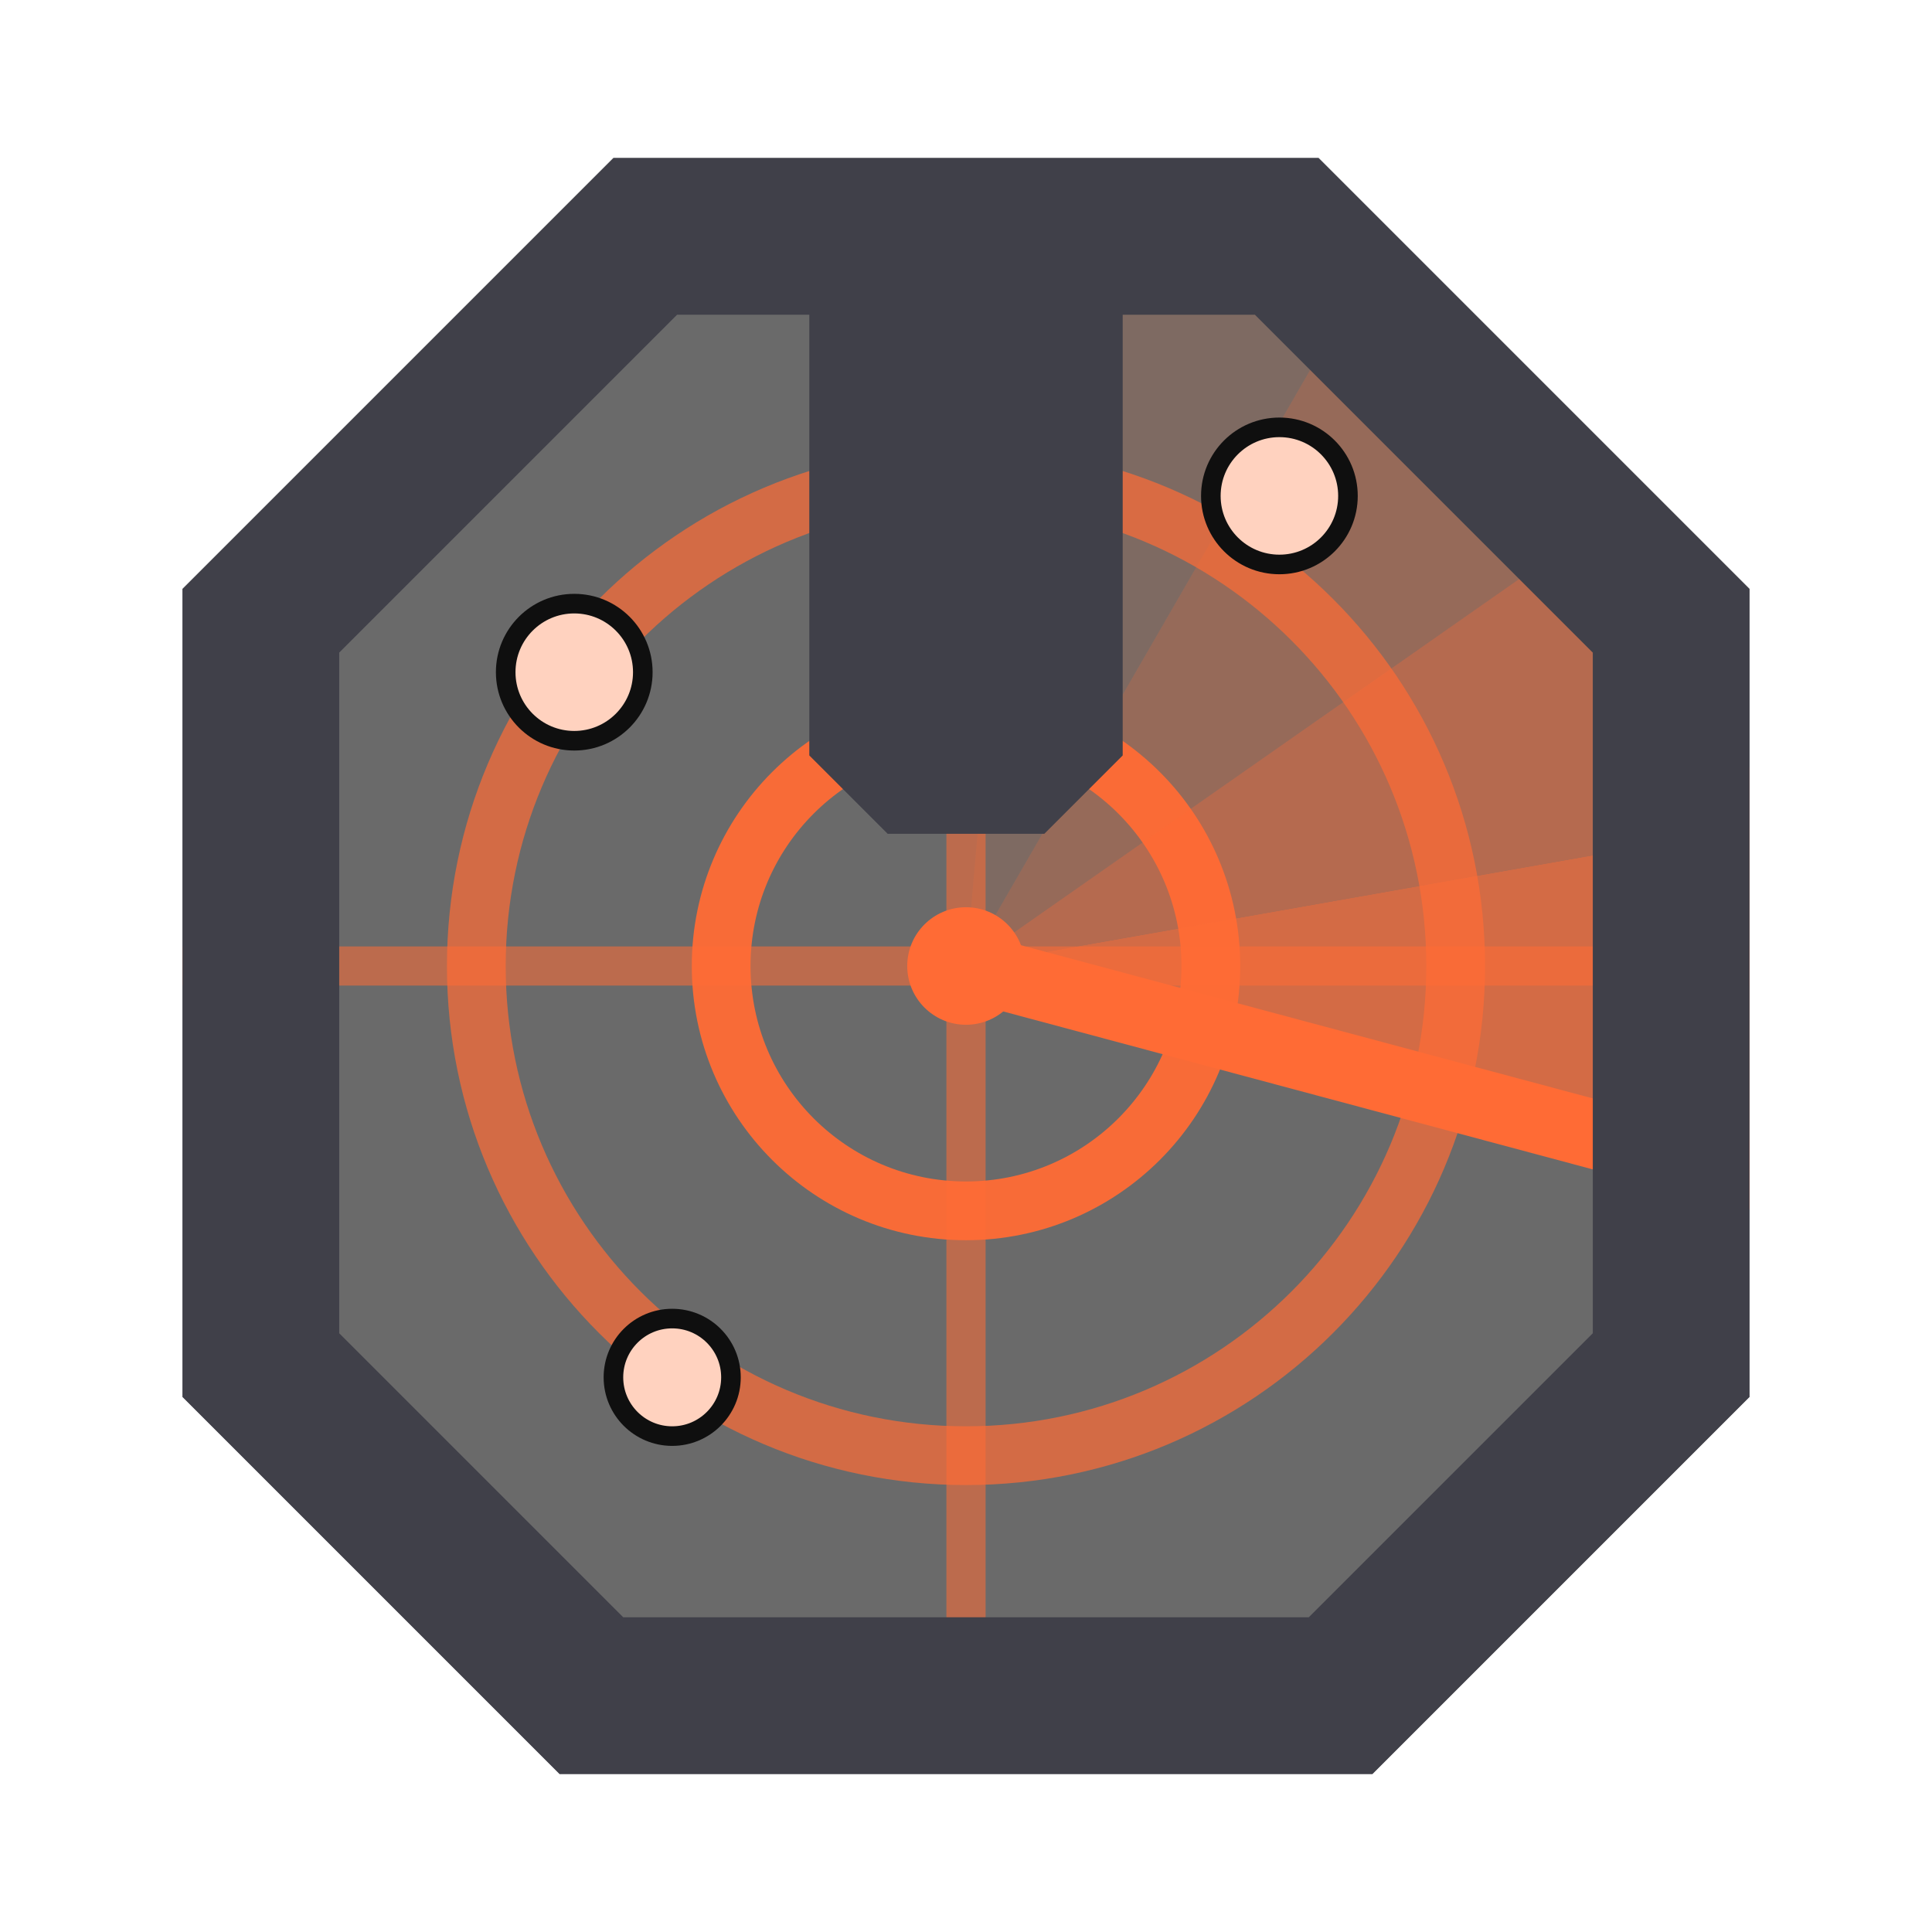
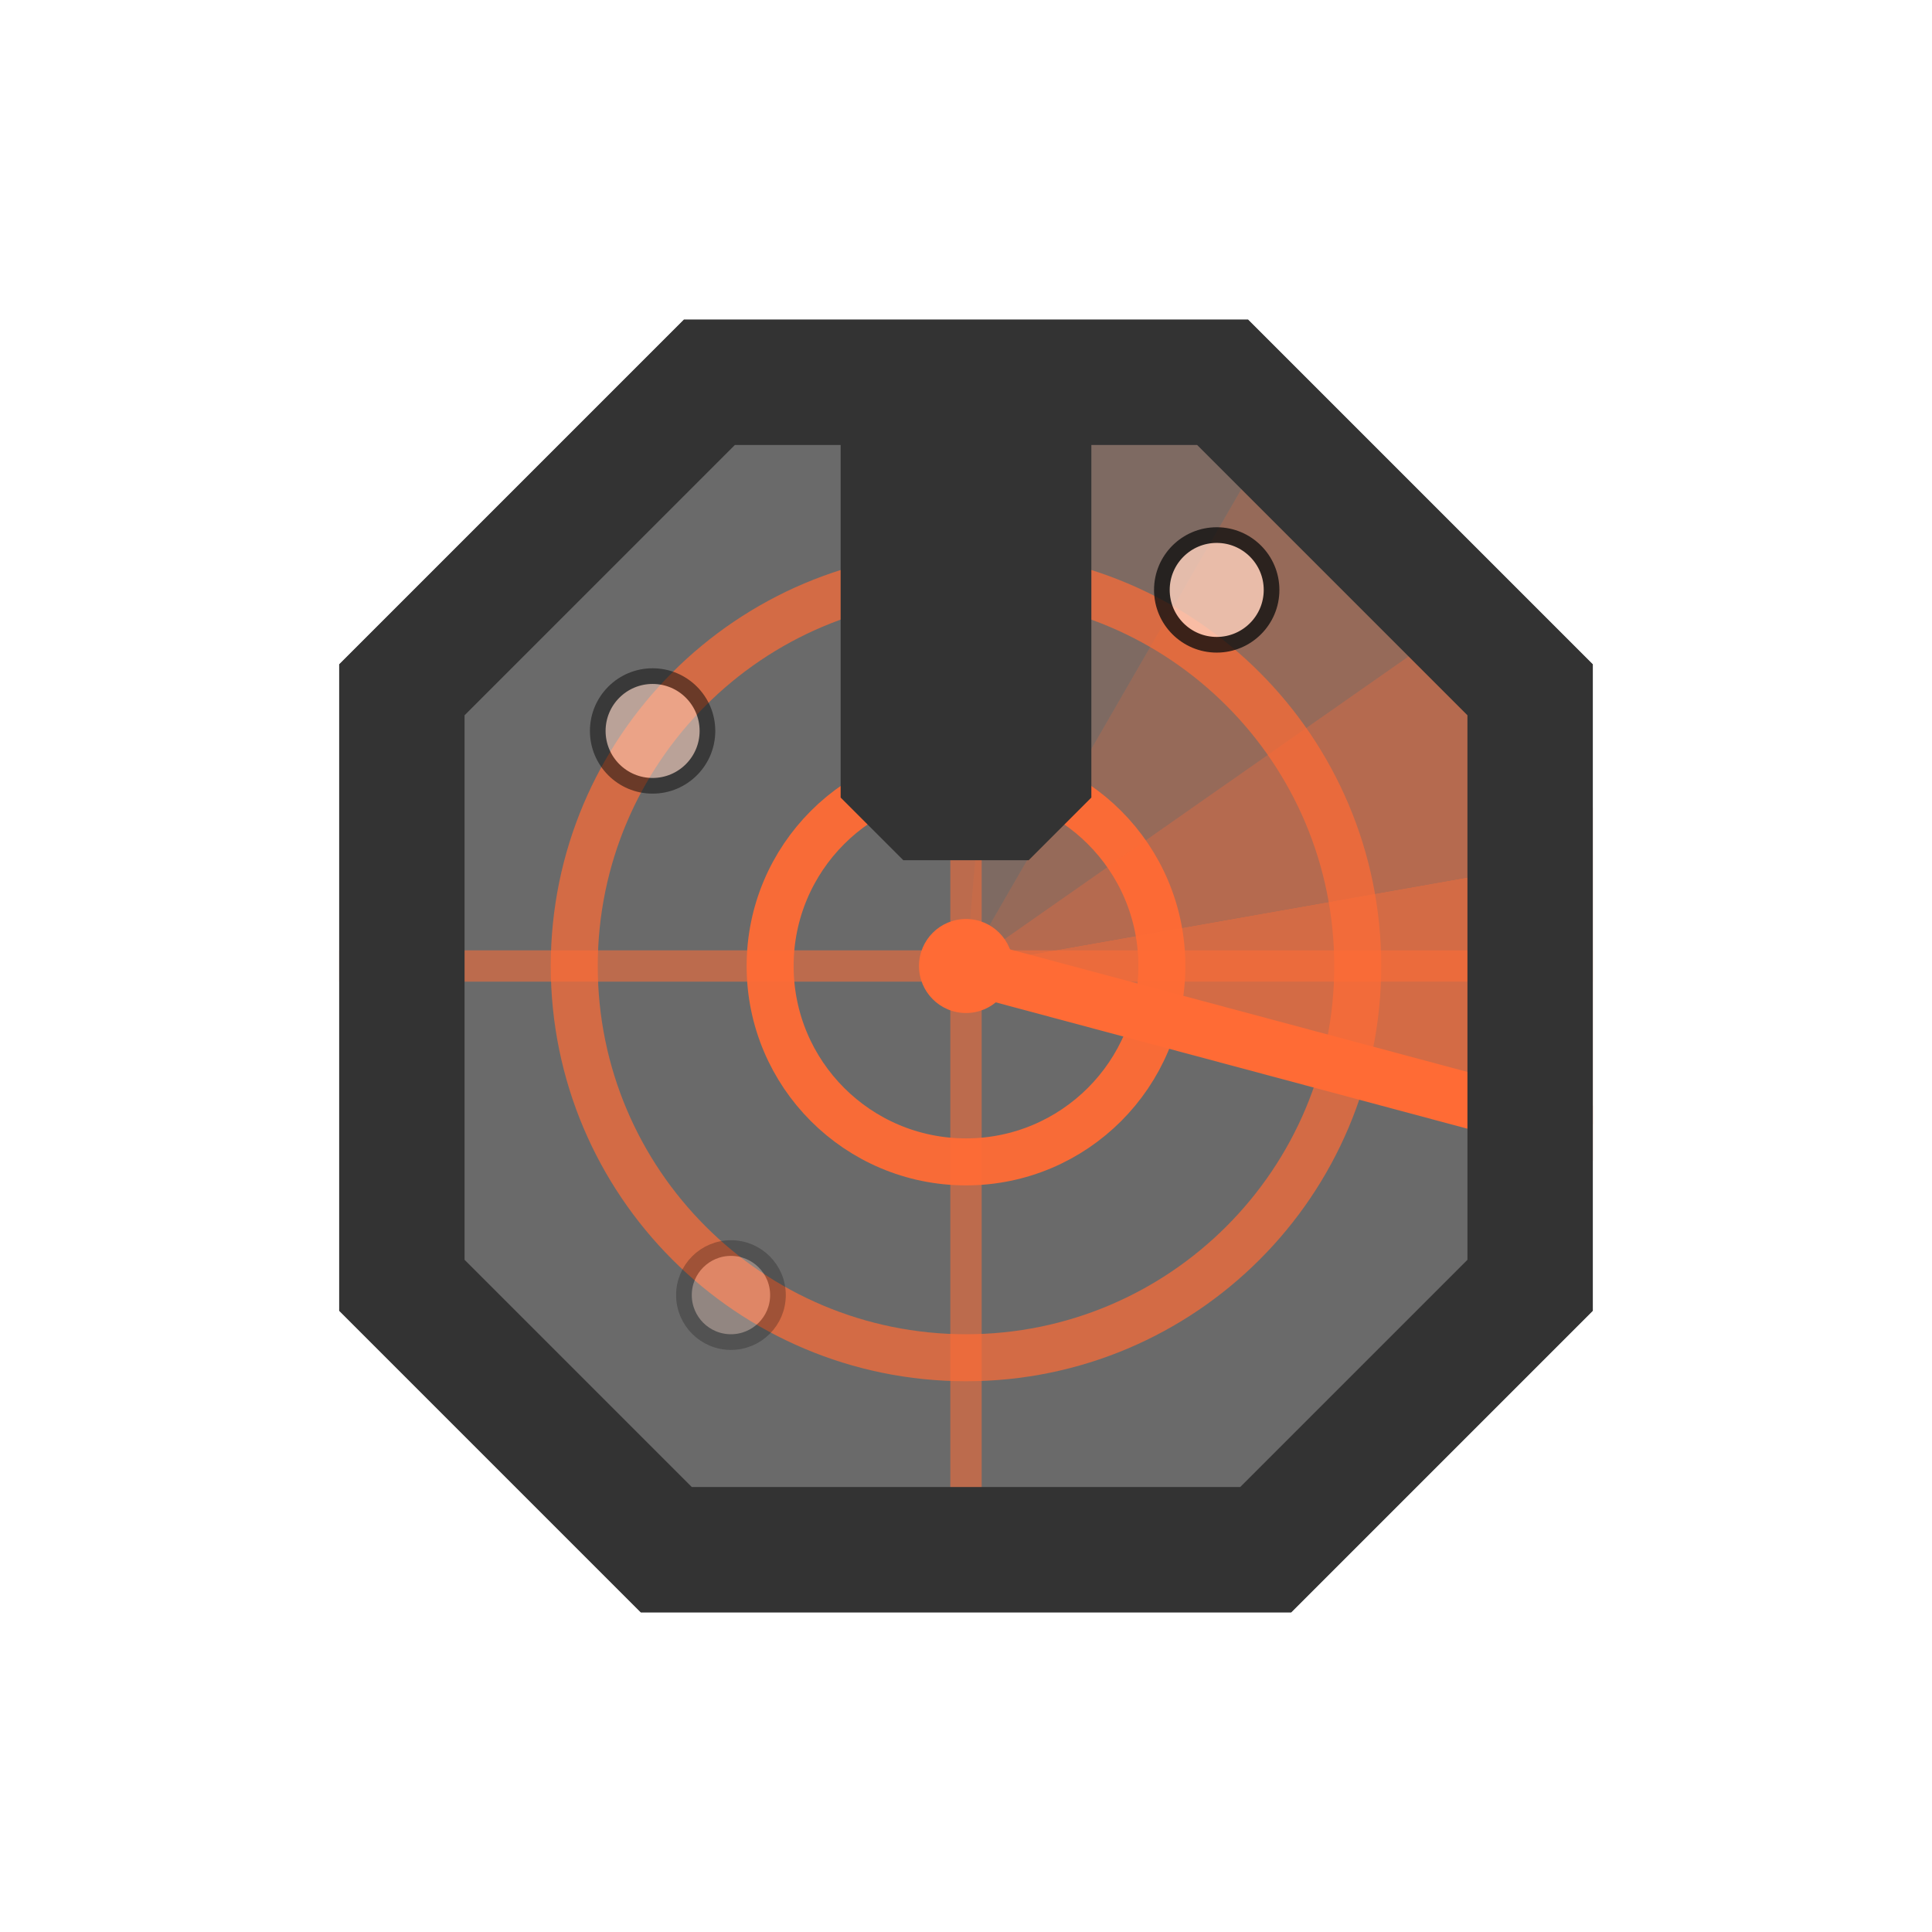
- <svg xmlns="http://www.w3.org/2000/svg" width="512" height="512" viewBox="0 0 512 512" version="1.1" id="svg20">
-   <defs id="defs9">
+ <svg xmlns="http://www.w3.org/2000/svg" width="512" height="512" viewBox="0 0 512 512" version="1.1">
+   <defs>
    <clipPath id="silhouette">
-       <path d="M184 91H328L416 179V344L339 421H173L96 344V179Z" id="path9" />
+       <path d="M184 91H328L416 179V344L339 421H173L96 344V179Z" />
    </clipPath>
  </defs>
-   <g id="radar" clip-path="url(#silhouette)" transform="matrix(1.297708,0,0,1.297708,-76.21317,-76.21317)">
-     <path fill="#0f0f0f" fill-opacity="0.62" d="m 184,91 h 144 l 88,88 v 165 l -77,77 H 173 L 96,344 V 179 Z" id="path10" />
-     <g fill="none" stroke="#ff6b35" stroke-linecap="round" id="g12">
-       <circle cx="256" cy="256" r="100" stroke-width="12" stroke-opacity="0.7" id="circle11" />
-       <circle cx="256" cy="256" r="50" stroke-width="12" stroke-opacity="0.95" id="circle12" />
-       <path d="M 256,96 V 416 M 96,256 h 320" stroke-width="8" stroke-opacity="0.55" id="path12" />
+   <g id="turret">
+     <g transform="translate(256 256) scale(0.8) translate(-256 -256)">
+       <g id="radar" clip-path="url(#silhouette)" transform="matrix(1.297708,0,0,1.297708,-76.21317,-76.21317)">
+         <path fill="#0f0f0f" fill-opacity="0.62" d="m 184,91 h 144 l 88,88 v 165 l -77,77 H 173 L 96,344 V 179 Z" />
+         <g fill="none" stroke="#ff6b35" stroke-linecap="round">
+           <circle cx="256" cy="256" r="100" stroke-width="12" stroke-opacity="0.7" />
+           <circle cx="256" cy="256" r="50" stroke-width="12" stroke-opacity="0.95" />
+           <path d="M 256,96 V 416 M 96,256 h 320" stroke-width="8" stroke-opacity="0.55" />
+         </g>
+         <g id="sweep-world">
+           <g id="sweep">
+             <path fill="#ff6b35" fill-opacity="0.7" d="m 256,256 159.4,42.7 a 165,165 0 0 0 3.1,-71.4 z" />
+             <path fill="#ff6b35" fill-opacity="0.5" d="M 256,256 418.5,227.3 A 165,165 0 0 0 391.2,161.4 Z" />
+             <path fill="#ff6b35" fill-opacity="0.3" d="M 256,256 391.2,161.4 A 165,165 0 0 0 338.5,113.1 Z" />
+             <path fill="#ff6b35" fill-opacity="0.14" d="M 256,256 338.5,113.1 A 165,165 0 0 0 270.4,91.6 Z" />
+             <path d="m 256,256 159.4,42.7" stroke="#ff6b35" stroke-width="14" stroke-linecap="round" />
+           </g>
+         </g>
+         <g fill="#ffd2bf" stroke="#0f0f0f" stroke-width="4">
+           <circle cx="176" cy="196" r="14" opacity="0.537" />
+           <circle cx="320" cy="160" r="14" opacity="0.791" />
+           <circle cx="196" cy="340" r="12" opacity="0.269" />
+         </g>
+         <circle cx="256" cy="256" r="12" fill="#ff6b35" />
+       </g>
+       <path id="frame" fill="#333333" fill-rule="evenodd" d="m 162.565,41.878 h 186.87 L 463.633,156.077 v 214.122 l -99.923,99.923 H 148.29 L 48.367,370.198 V 156.077 Z m 51.908,41.527 V 200.199 l 20.763,20.763 h 41.527 l 20.763,-20.763 V 83.405 h 35.038 l 89.542,89.542 v 180.381 l -75.267,75.267 H 165.16 L 89.893,353.328 V 172.947 L 179.435,83.405 Z" />
    </g>
-     <path fill="#ff6b35" fill-opacity="0.7" d="m 256,256 159.4,42.7 a 165,165 0 0 0 3.1,-71.4 z" id="path13" />
-     <path fill="#ff6b35" fill-opacity="0.5" d="M 256,256 418.5,227.3 A 165,165 0 0 0 391.2,161.4 Z" id="path14" />
-     <path fill="#ff6b35" fill-opacity="0.3" d="M 256,256 391.2,161.4 A 165,165 0 0 0 338.5,113.1 Z" id="path15" />
-     <path fill="#ff6b35" fill-opacity="0.14" d="M 256,256 338.5,113.1 A 165,165 0 0 0 270.4,91.6 Z" id="path16" />
-     <path d="m 256,256 159.4,42.7" stroke="#ff6b35" stroke-width="14" stroke-linecap="round" id="path17" />
-     <g fill="#ffd2bf" stroke="#0f0f0f" stroke-width="4" id="g19">
-       <circle cx="176" cy="196" r="14" id="circle17" />
-       <circle cx="320" cy="160" r="14" id="circle18" />
-       <circle cx="196" cy="340" r="12" id="circle19" />
-     </g>
-     <circle cx="256" cy="256" r="12" fill="#ff6b35" id="circle20" />
  </g>
-   <path id="frame" fill="#404049" fill-rule="evenodd" d="m 162.565,41.878 h 186.87 L 463.633,156.077 v 214.122 l -99.923,99.923 H 148.29 L 48.367,370.198 V 156.077 Z m 51.908,41.527 V 200.199 l 20.763,20.763 h 41.527 l 20.763,-20.763 V 83.405 h 35.038 l 89.542,89.542 v 180.381 l -75.267,75.267 H 165.16 L 89.893,353.328 V 172.947 L 179.435,83.405 Z" style="stroke-width:1.298" />
</svg>
